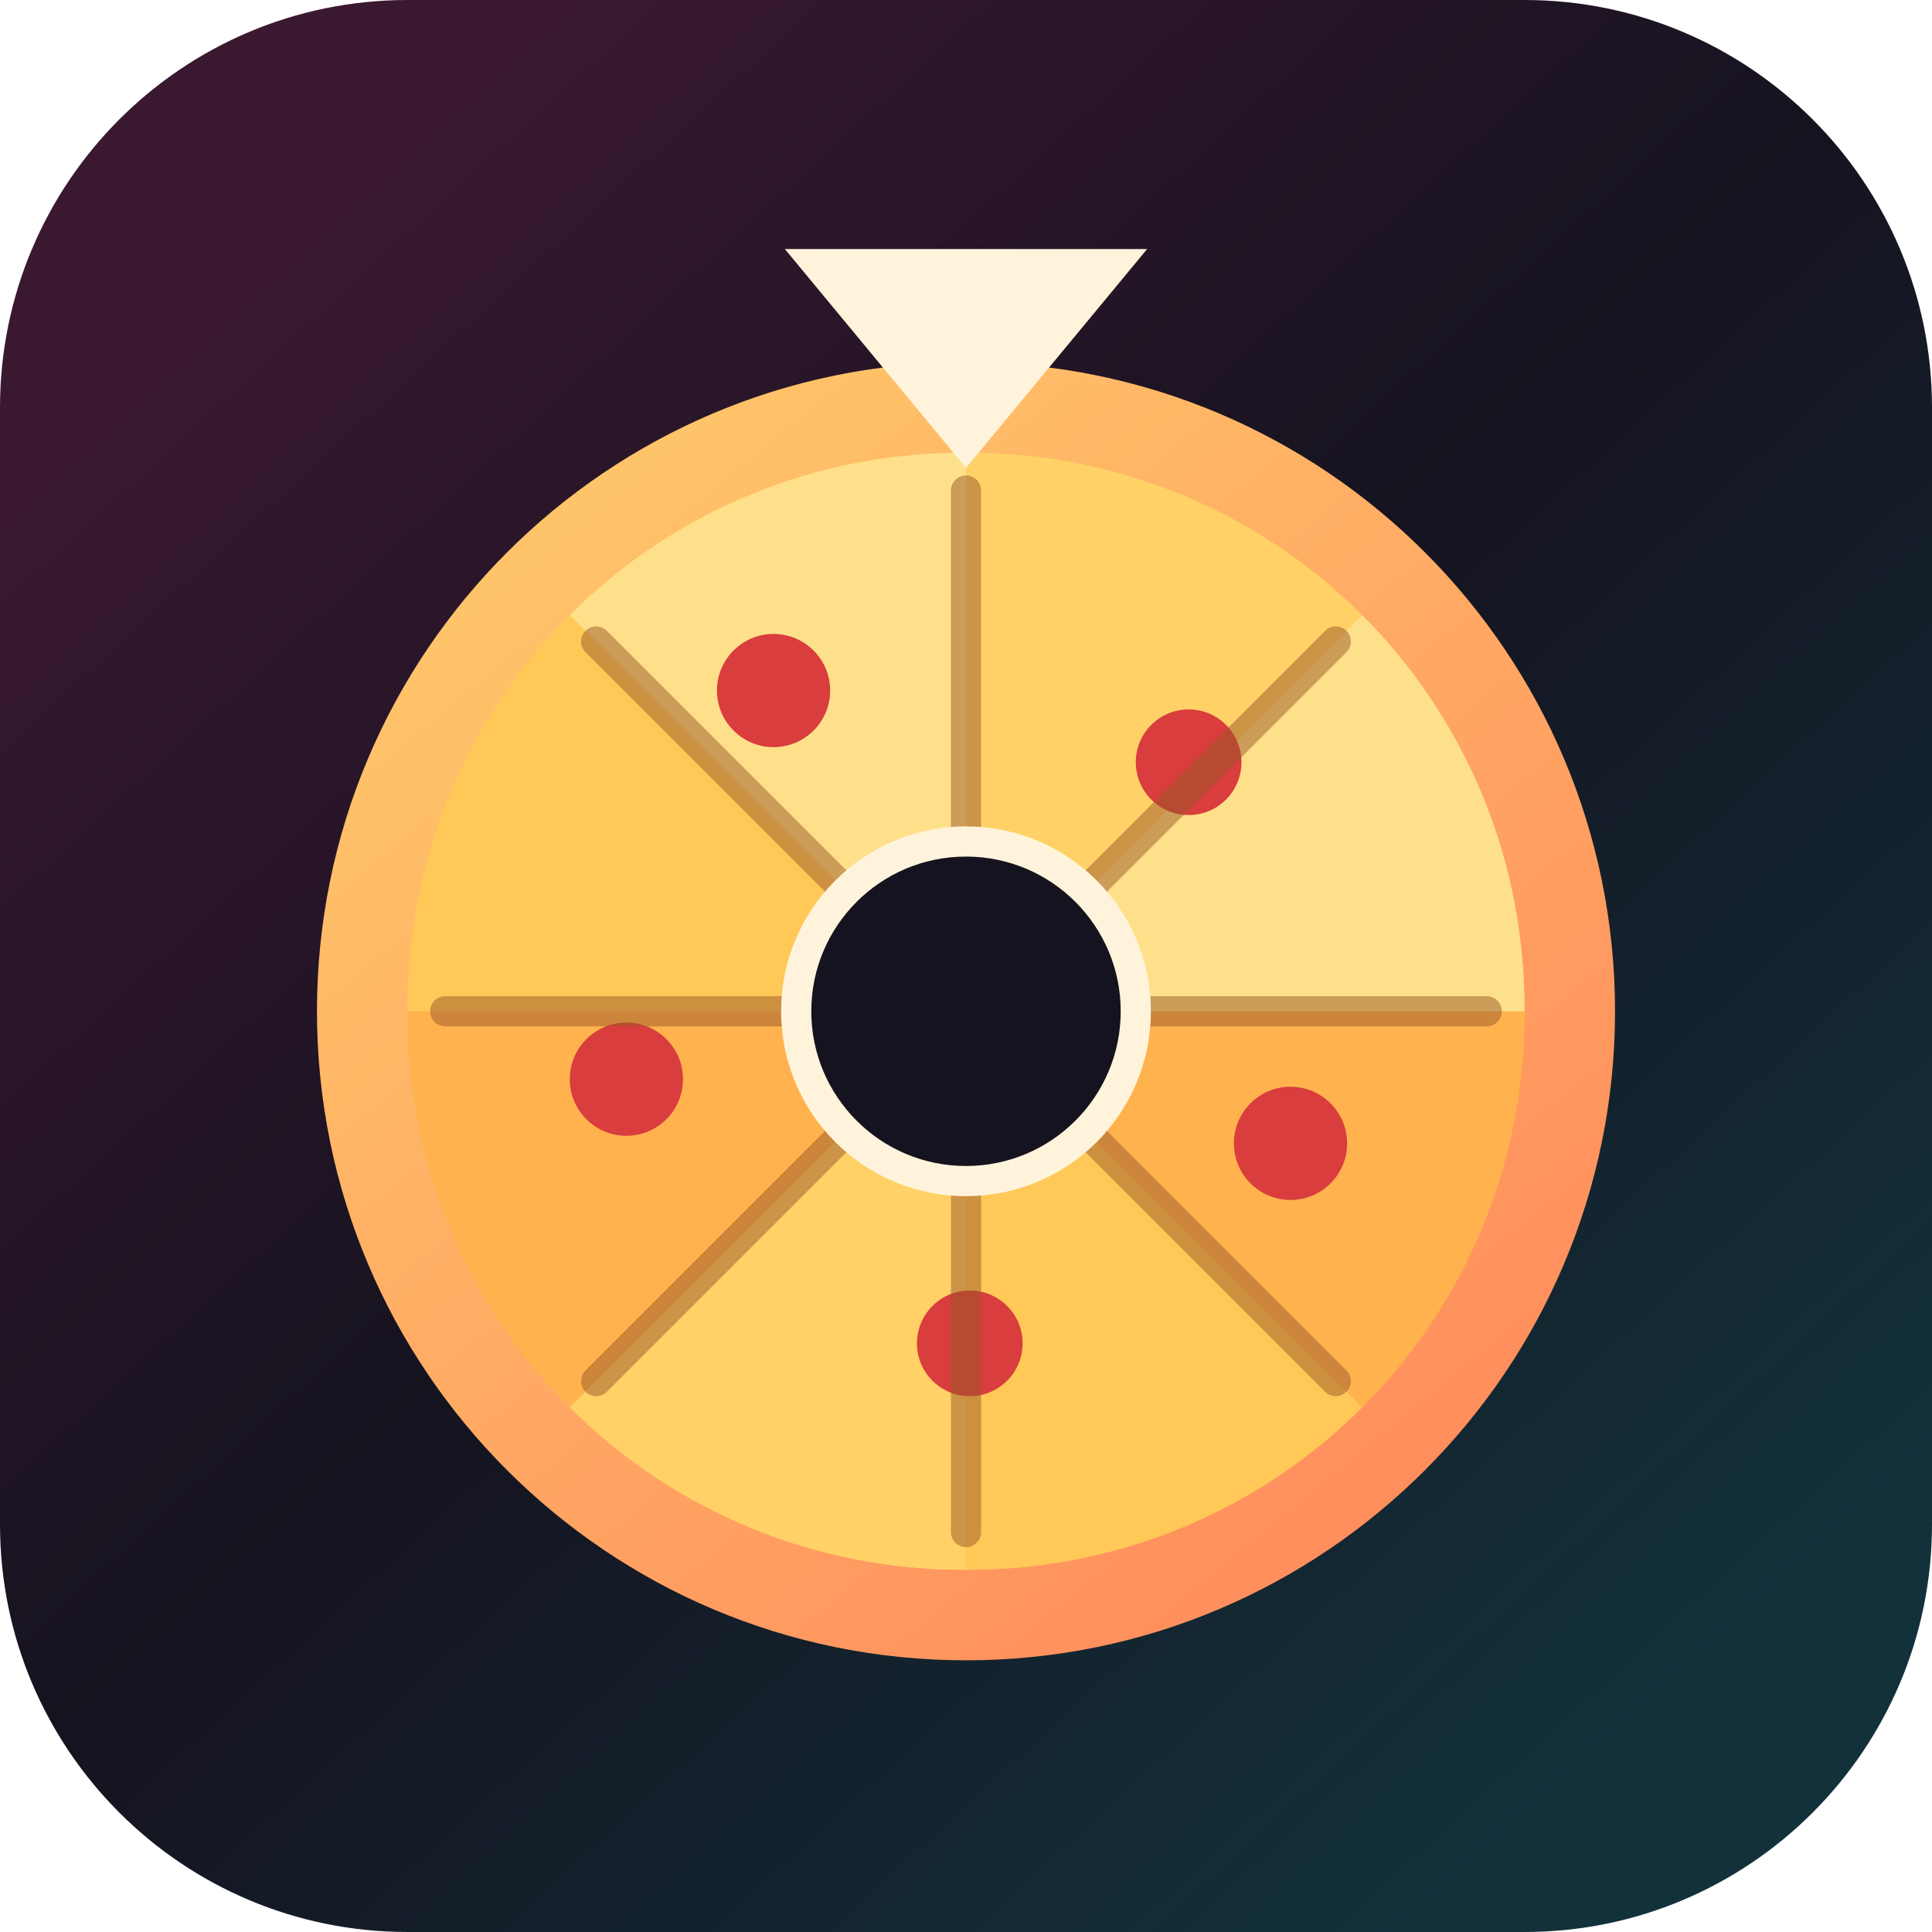
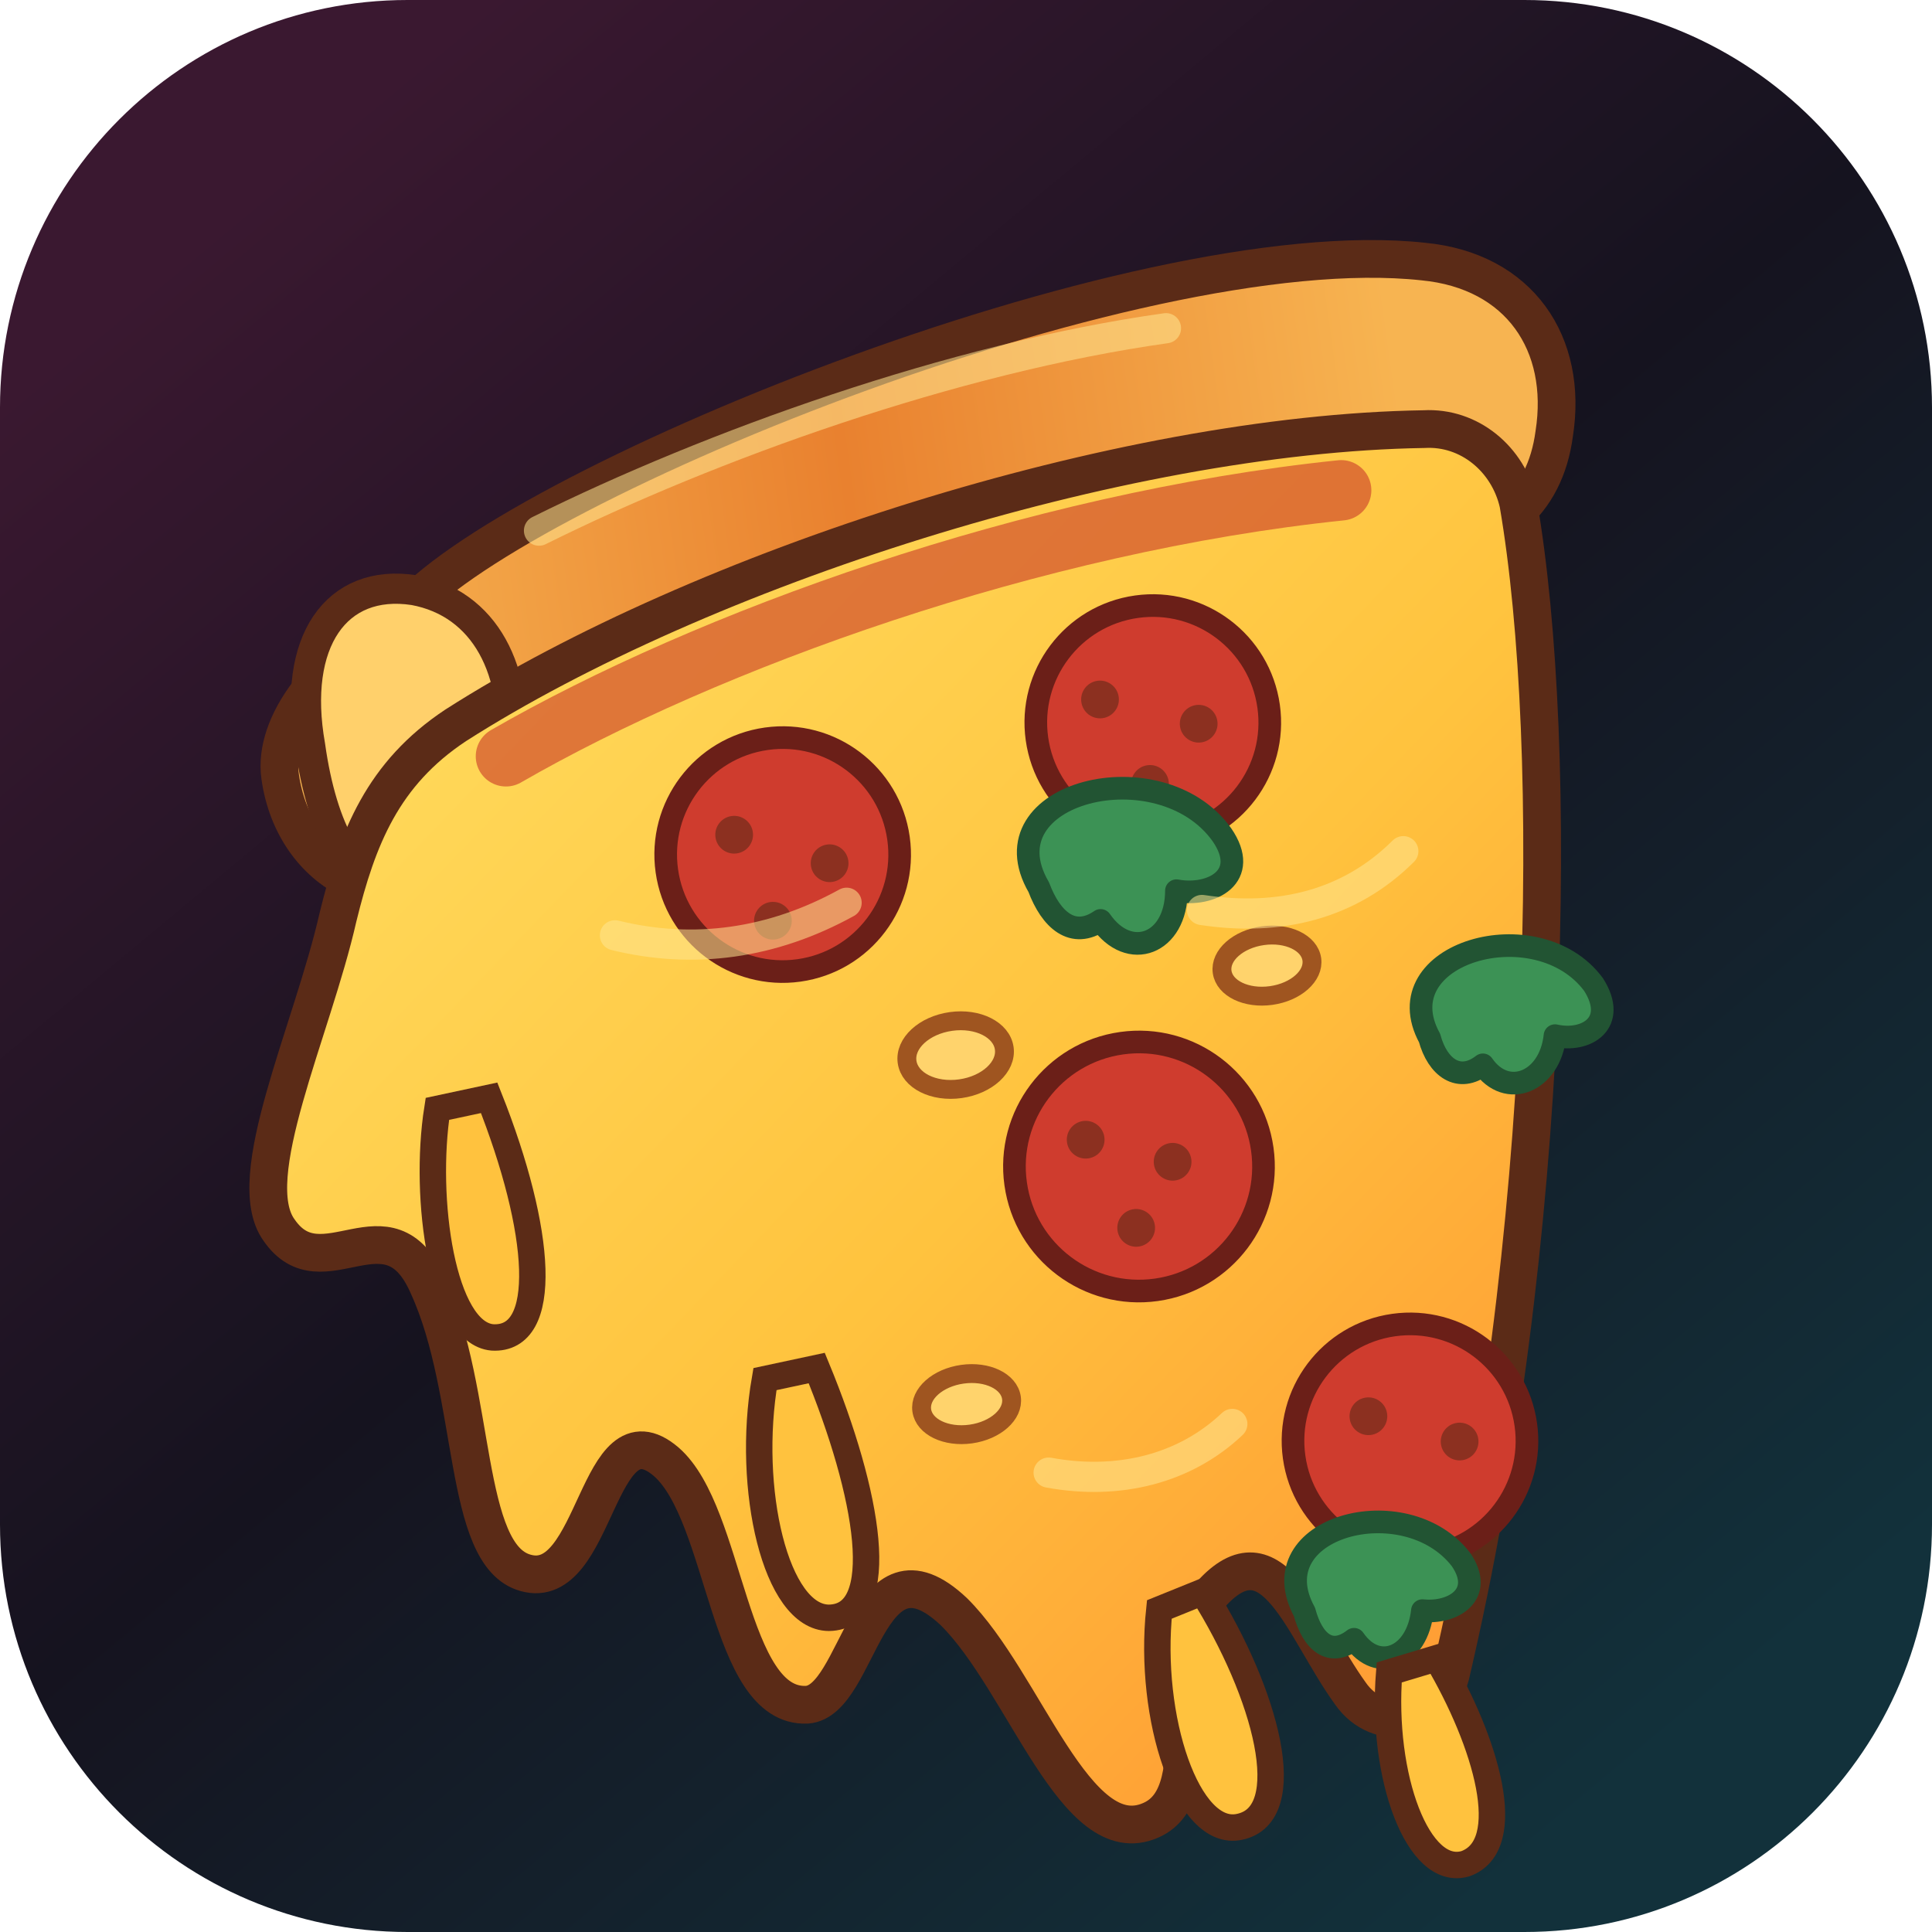
- <svg xmlns="http://www.w3.org/2000/svg" viewBox="0 0 512 512" role="img" aria-label="Pizza spinner logo">
+ <svg xmlns="http://www.w3.org/2000/svg" viewBox="0 0 512 512" role="img" aria-label="Pizza slice logo">
  <defs>
-     <linearGradient id="bg" x1="76" y1="58" x2="438" y2="454" gradientUnits="userSpaceOnUse">
+     <linearGradient id="bg" x1="78" y1="42" x2="434" y2="470" gradientUnits="userSpaceOnUse">
      <stop stop-color="#3a1830" />
      <stop offset="0.48" stop-color="#15131f" />
      <stop offset="1" stop-color="#12313b" />
    </linearGradient>
-     <linearGradient id="crust" x1="124" y1="96" x2="388" y2="416" gradientUnits="userSpaceOnUse">
-       <stop stop-color="#ffcb6b" />
-       <stop offset="1" stop-color="#ff8a5c" />
+     <linearGradient id="cheese" x1="144" y1="142" x2="370" y2="430" gradientUnits="userSpaceOnUse">
+       <stop stop-color="#ffd95a" />
+       <stop offset="0.55" stop-color="#ffc33e" />
+       <stop offset="1" stop-color="#ff9f35" />
+     </linearGradient>
+     <linearGradient id="crust" x1="94" y1="105" x2="391" y2="105" gradientUnits="userSpaceOnUse">
+       <stop stop-color="#f7b451" />
+       <stop offset="0.5" stop-color="#e9812f" />
+       <stop offset="1" stop-color="#f7b451" />
    </linearGradient>
  </defs>
  <rect width="512" height="512" rx="108" fill="url(#bg)" />
-   <circle cx="256" cy="268" r="172" fill="url(#crust)" />
-   <circle cx="256" cy="268" r="148" fill="#ffd166" />
-   <path d="M256 120v148L151 163a147 147 0 0 1 105-43Z" fill="#ffe08a" />
-   <path d="M151 163l105 105H108a147 147 0 0 1 43-105Z" fill="#ffc857" />
-   <path d="M108 268h148L151 373a147 147 0 0 1-43-105Z" fill="#ffb24d" />
-   <path d="M151 373l105-105v148a147 147 0 0 1-105-43Z" fill="#ffd166" />
-   <path d="M256 416V268l105 105a147 147 0 0 1-105 43Z" fill="#ffc857" />
-   <path d="M361 373 256 268h148a147 147 0 0 1-43 105Z" fill="#ffb24d" />
-   <path d="M404 268H256l105-105a147 147 0 0 1 43 105Z" fill="#ffe08a" />
-   <path d="M361 163 256 268V120a147 147 0 0 1 105 43Z" fill="#ffd166" />
-   <g fill="#d93d3d">
-     <circle cx="205" cy="183" r="15" />
-     <circle cx="315" cy="202" r="14" />
-     <circle cx="342" cy="303" r="15" />
-     <circle cx="257" cy="356" r="14" />
-     <circle cx="166" cy="286" r="15" />
-     <circle cx="230" cy="246" r="12" />
+   <g transform="rotate(-8 256 256)">
+     <path d="M121 143c31-29 206-74 281-55 25 6 35 27 28 50-5 18-19 27-40 25-75-10-180 11-259 49-25 12-48-5-48-31 0-14 15-29 38-38Z" fill="url(#crust)" stroke="#5b2b17" stroke-width="10" stroke-linejoin="round" />
+     <path d="M92 174c-1-28 13-43 33-37 18 6 25 25 19 48-6 22-20 34-35 30-11-3-17-18-17-41Z" fill="#ffd06b" stroke="#5b2b17" stroke-width="8" />
+     <path d="M131 174c70-32 185-52 265-42 12 1 21 11 22 23 2 65-18 194-61 305-5 12-21 13-27 1-10-19-14-47-33-31-16 13-6 52-24 57-21 6-28-41-44-62-20-25-28 20-42 19-21-2-14-53-28-69-16-18-23 32-41 24-16-7-6-49-15-79-7-25-28-2-37-20-8-15 16-51 27-80 8-20 17-36 38-46Z" fill="url(#cheese)" stroke="#5b2b17" stroke-width="10" stroke-linejoin="round" />
+     <path d="M143 184c57-23 147-42 229-39" fill="none" stroke="#d14e2c" stroke-width="16" stroke-linecap="round" opacity="0.7" />
+     <g fill="#cf3c2e" stroke="#6b1f18" stroke-width="6">
+       <circle cx="212" cy="220" r="31" />
+       <circle cx="314" cy="199" r="31" />
+       <circle cx="294" cy="315" r="33" />
+       <circle cx="355" cy="397" r="31" />
+     </g>
+     <g fill="#7c2d1d" opacity="0.8">
+       <circle cx="200" cy="213" r="5" />
+       <circle cx="224" cy="224" r="5" />
+       <circle cx="207" cy="237" r="5" />
+       <circle cx="301" cy="191" r="5" />
+       <circle cx="326" cy="201" r="5" />
+       <circle cx="311" cy="215" r="5" />
+       <circle cx="281" cy="306" r="5" />
+       <circle cx="303" cy="315" r="5" />
+       <circle cx="291" cy="331" r="5" />
+       <circle cx="345" cy="389" r="5" />
+       <circle cx="368" cy="399" r="5" />
+     </g>
+     <g fill="#3c9255" stroke="#225433" stroke-width="6" stroke-linejoin="round">
+       <path d="M278 238c-11-27 37-32 50-7 6 12-5 16-14 13-2 14-15 17-21 5-8 4-13-2-15-11Z" />
+       <path d="M375 292c-9-24 33-30 45-8 5 11-4 15-12 12-3 12-15 15-20 5-7 4-12-1-13-9Z" />
+       <path d="M321 438c-9-24 31-29 43-8 5 10-4 14-12 12-3 12-14 15-19 5-7 4-11-1-12-9Z" />
+     </g>
+     <g fill="#ffd36c" stroke="#9f5520" stroke-width="5">
+       <ellipse cx="250" cy="279" rx="13" ry="9" />
+       <ellipse cx="335" cy="267" rx="12" ry="8" />
+       <ellipse cx="240" cy="371" rx="12" ry="8" />
+     </g>
+     <g fill="none" stroke="#ffe68f" stroke-width="8" stroke-linecap="round" opacity="0.55">
+       <path d="M165 235c20 8 41 8 62 0" />
+       <path d="M320 250c20 6 39 4 55-8" />
+       <path d="M259 392c18 6 36 4 50-6" />
+       <path d="M160 126c48-16 115-30 172-30" />
+     </g>
+     <g fill="#ffc23e" stroke="#5b2b17" stroke-width="7">
+       <path d="M112 274c-7 23-7 59 6 62 15 3 17-26 8-63Z" />
+       <path d="M188 357c-9 28-6 63 8 65 16 2 15-31 6-66Z" />
+       <path d="M283 432c-7 28-1 61 13 60 16-1 12-34-1-63Z" />
+       <path d="M341 457c-6 27 0 55 13 53 14-3 10-31 0-55Z" />
+     </g>
  </g>
-   <g stroke="#9a5828" stroke-linecap="round" stroke-width="8" opacity="0.5">
-     <path d="M256 130v276" />
-     <path d="M118 268h276" />
-     <path d="m158 170 196 196" />
-     <path d="M354 170 158 366" />
-   </g>
-   <circle cx="256" cy="268" r="45" fill="#15131f" stroke="#fff4db" stroke-width="8" />
-   <path d="M208 66h96l-48 58Z" fill="#fff4db" />
</svg>
